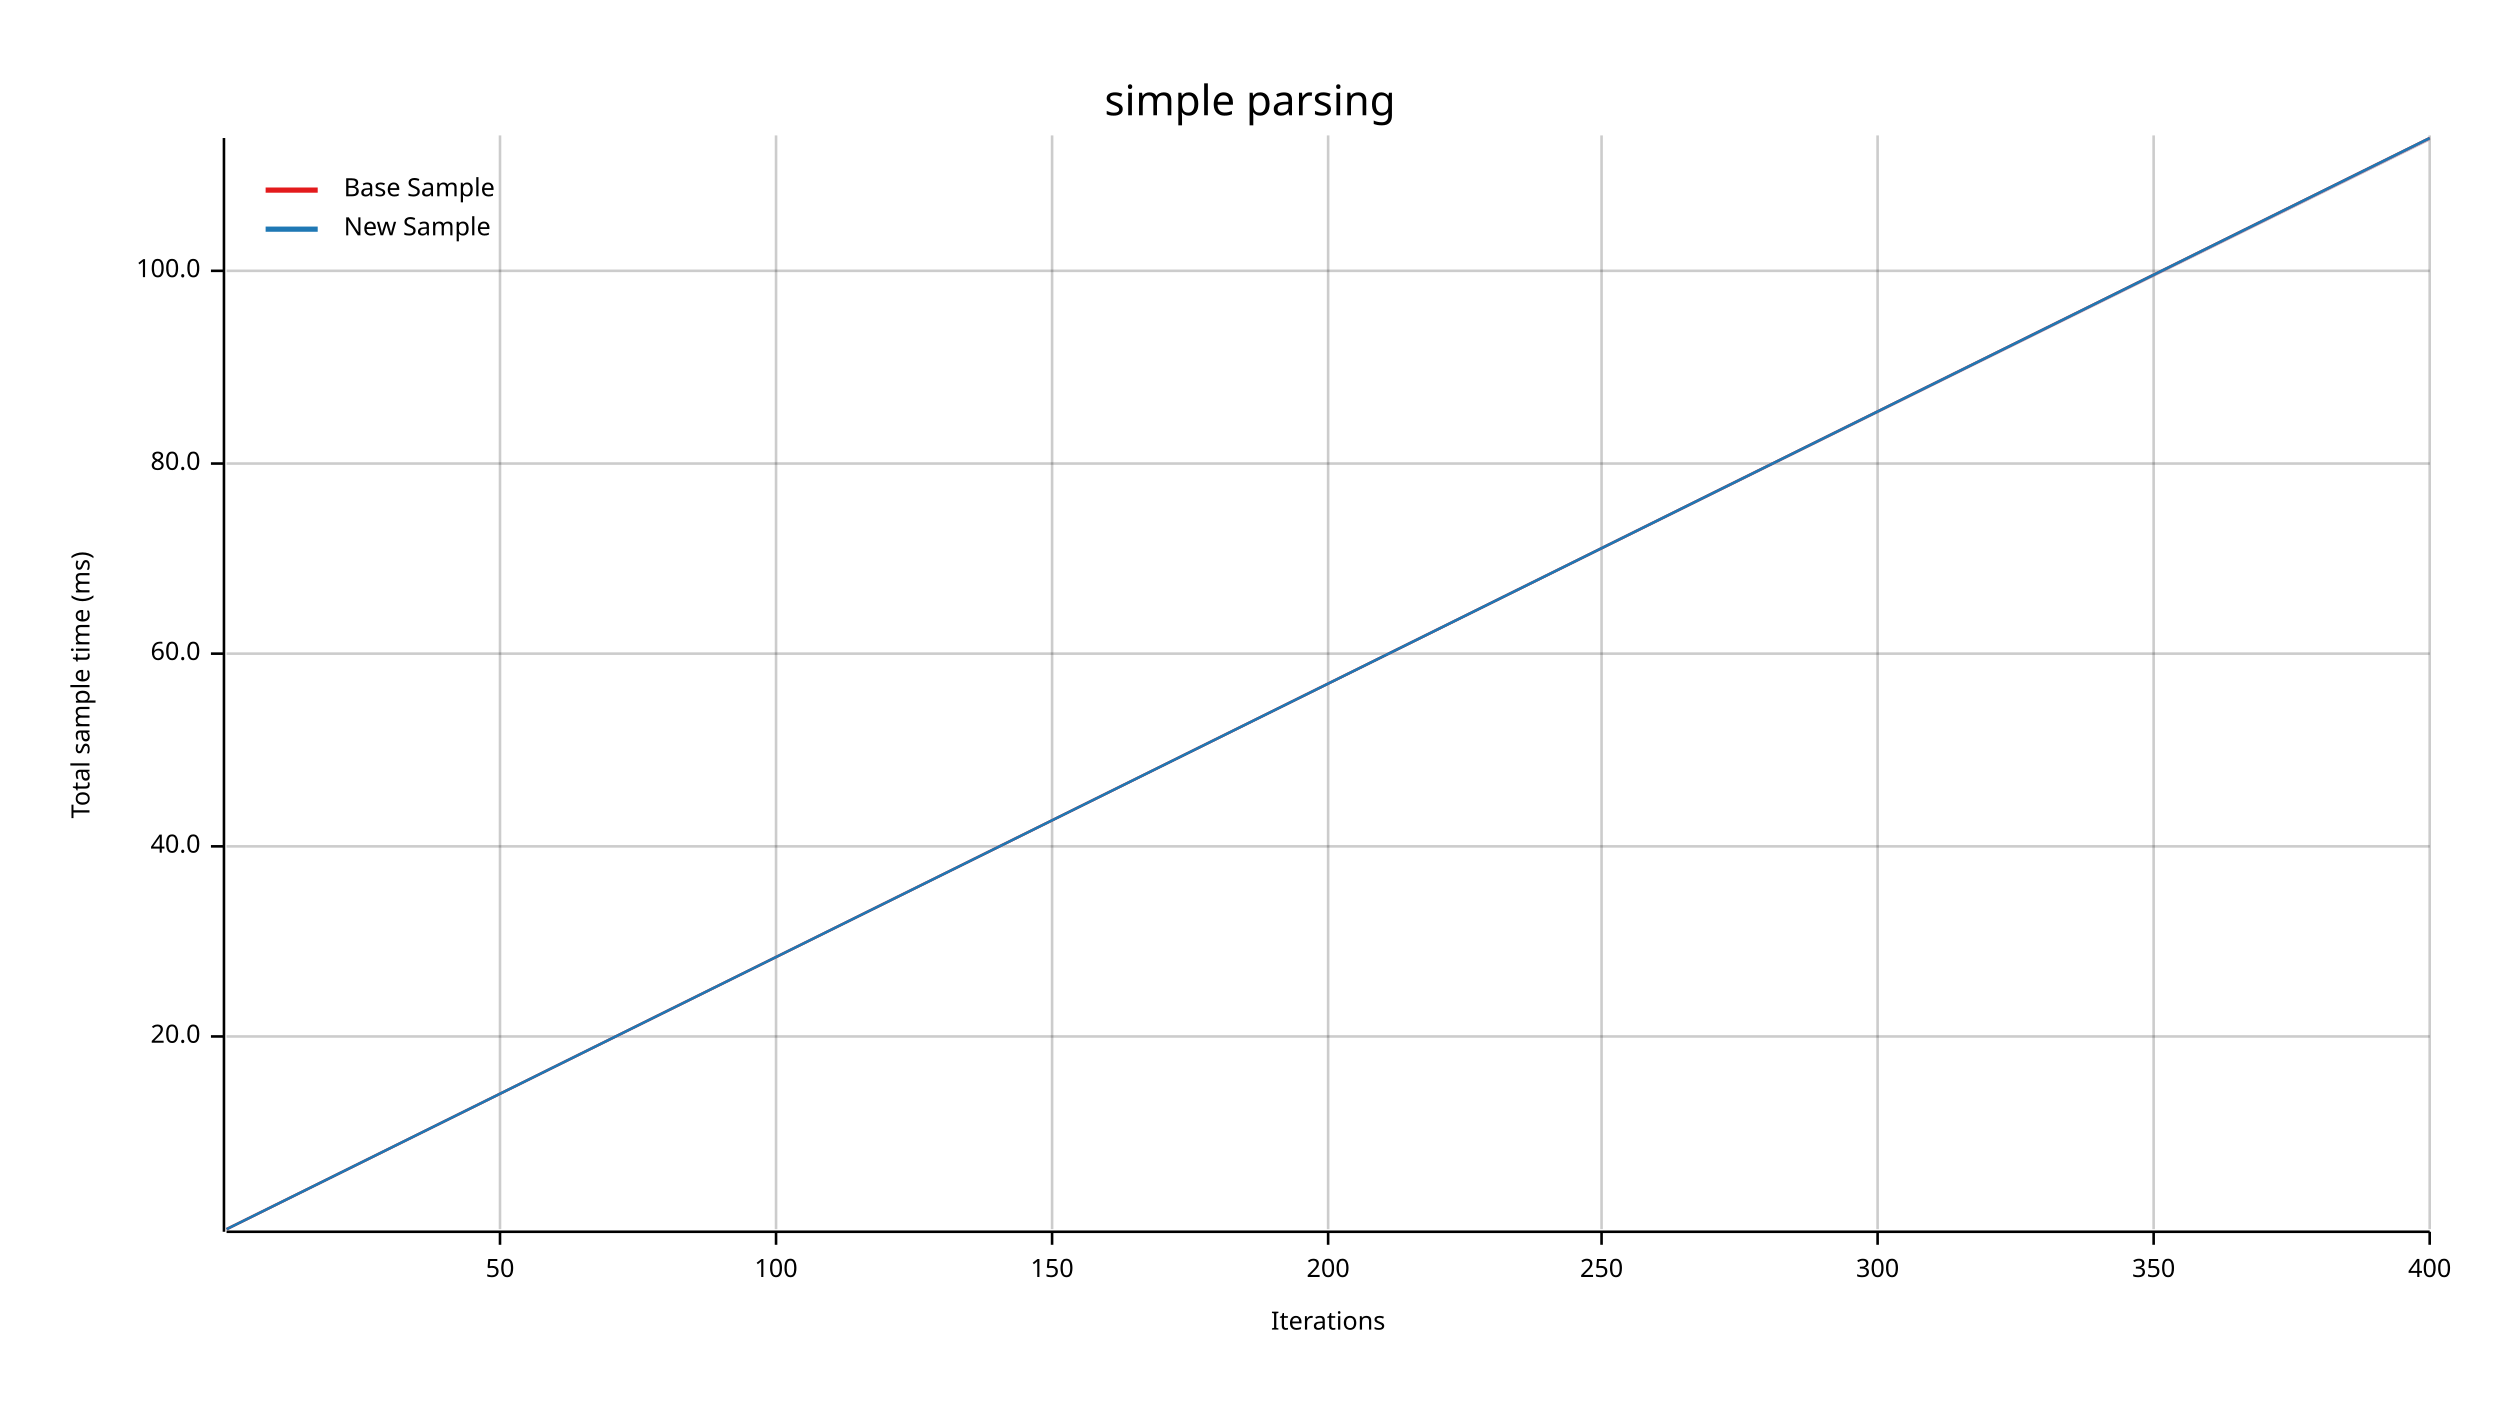
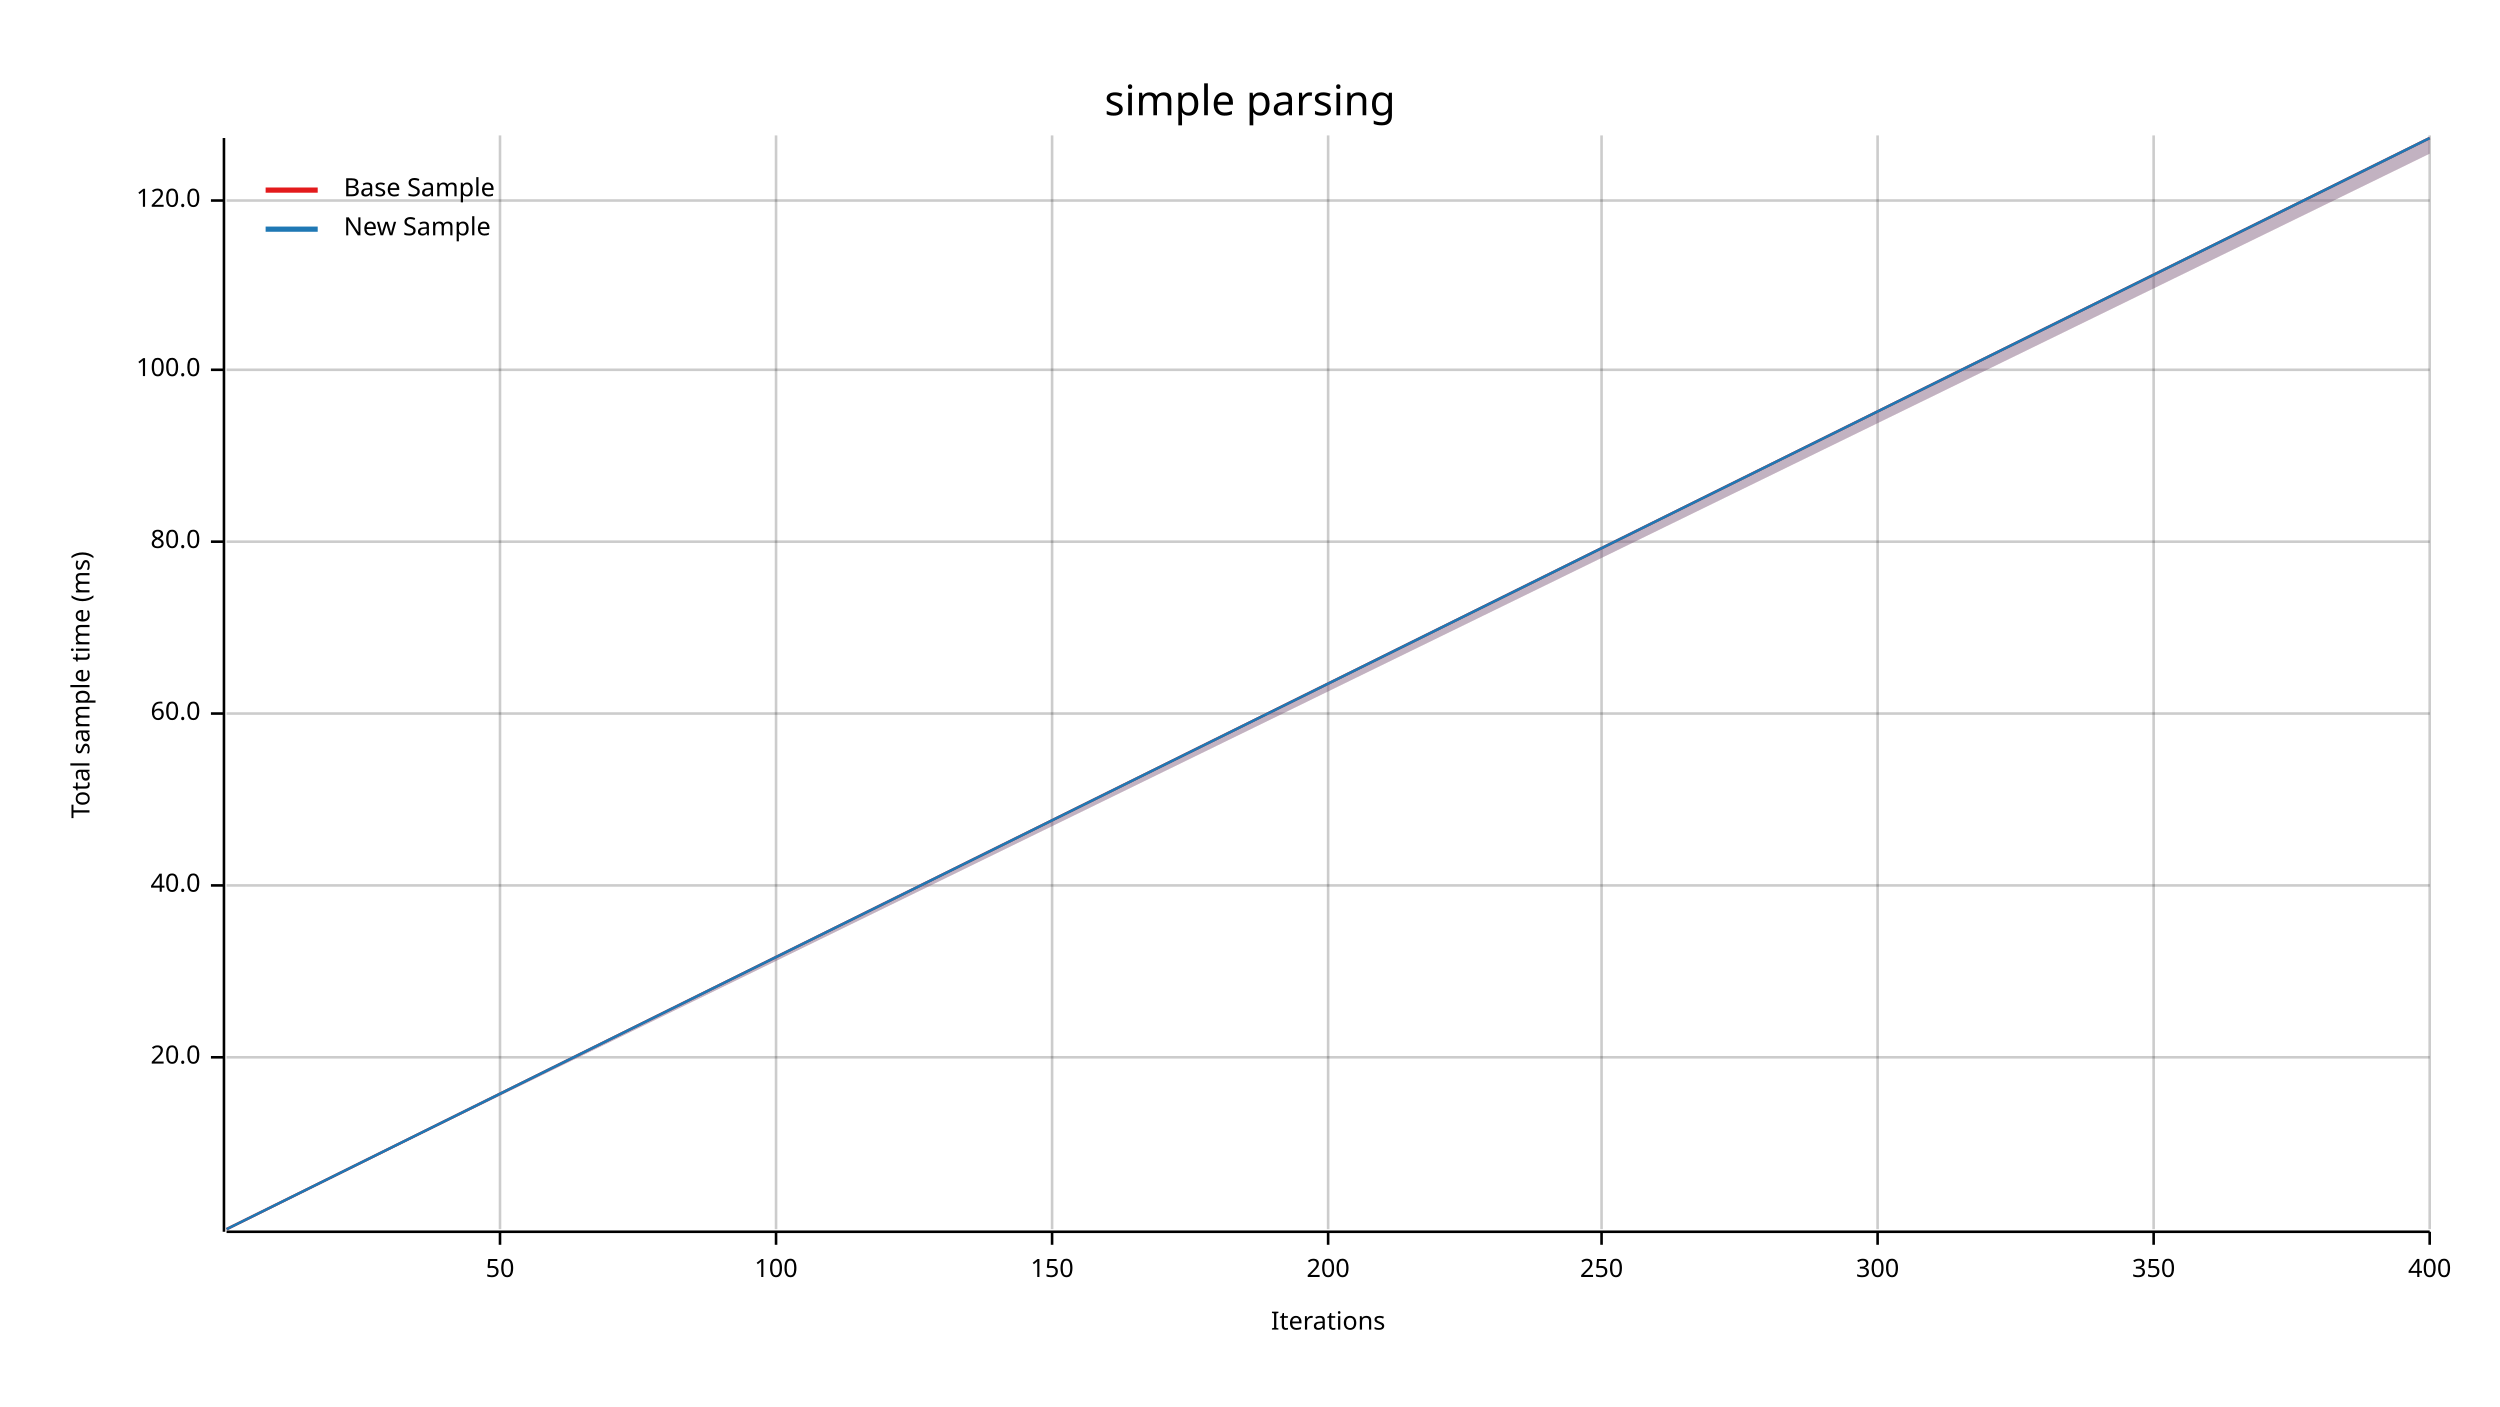
<svg xmlns="http://www.w3.org/2000/svg" width="960" height="540">
  <text x="480" y="32" dy="0.76em" text-anchor="middle" font-family="sans-serif" font-size="16.129" opacity="1" fill="#000000">
simple parsing
</text>
  <text x="27" y="263" dy="0.76em" text-anchor="middle" font-family="sans-serif" font-size="9.677" opacity="1" fill="#000000" transform="rotate(270, 27, 263)">
Total sample time (ms)
</text>
  <text x="510" y="513" dy="-0.5ex" text-anchor="middle" font-family="sans-serif" font-size="9.677" opacity="1" fill="#000000">
Iterations
</text>
  <line opacity="0.2" stroke="#000000" stroke-width="1" x1="192" y1="472" x2="192" y2="52" />
  <line opacity="0.2" stroke="#000000" stroke-width="1" x1="298" y1="472" x2="298" y2="52" />
  <line opacity="0.2" stroke="#000000" stroke-width="1" x1="404" y1="472" x2="404" y2="52" />
  <line opacity="0.2" stroke="#000000" stroke-width="1" x1="510" y1="472" x2="510" y2="52" />
  <line opacity="0.2" stroke="#000000" stroke-width="1" x1="615" y1="472" x2="615" y2="52" />
  <line opacity="0.2" stroke="#000000" stroke-width="1" x1="721" y1="472" x2="721" y2="52" />
  <line opacity="0.2" stroke="#000000" stroke-width="1" x1="827" y1="472" x2="827" y2="52" />
  <line opacity="0.2" stroke="#000000" stroke-width="1" x1="933" y1="472" x2="933" y2="52" />
-   <line opacity="0.2" stroke="#000000" stroke-width="1" x1="87" y1="398" x2="933" y2="398" />
-   <line opacity="0.2" stroke="#000000" stroke-width="1" x1="87" y1="325" x2="933" y2="325" />
-   <line opacity="0.2" stroke="#000000" stroke-width="1" x1="87" y1="251" x2="933" y2="251" />
-   <line opacity="0.2" stroke="#000000" stroke-width="1" x1="87" y1="178" x2="933" y2="178" />
-   <line opacity="0.2" stroke="#000000" stroke-width="1" x1="87" y1="104" x2="933" y2="104" />
+   <line opacity="0.2" stroke="#000000" stroke-width="1" x1="87" y1="406" x2="933" y2="406" />
+   <line opacity="0.2" stroke="#000000" stroke-width="1" x1="87" y1="340" x2="933" y2="340" />
+   <line opacity="0.2" stroke="#000000" stroke-width="1" x1="87" y1="274" x2="933" y2="274" />
+   <line opacity="0.2" stroke="#000000" stroke-width="1" x1="87" y1="208" x2="933" y2="208" />
+   <line opacity="0.2" stroke="#000000" stroke-width="1" x1="87" y1="142" x2="933" y2="142" />
+   <line opacity="0.2" stroke="#000000" stroke-width="1" x1="87" y1="77" x2="933" y2="77" />
  <polyline fill="none" opacity="1" stroke="#000000" stroke-width="1" points="86,53 86,473 " />
-   <text x="77" y="398" dy="0.5ex" text-anchor="end" font-family="sans-serif" font-size="9.677" opacity="1" fill="#000000">
+   <text x="77" y="406" dy="0.5ex" text-anchor="end" font-family="sans-serif" font-size="9.677" opacity="1" fill="#000000">
20.0
</text>
-   <polyline fill="none" opacity="1" stroke="#000000" stroke-width="1" points="81,398 86,398 " />
-   <text x="77" y="325" dy="0.5ex" text-anchor="end" font-family="sans-serif" font-size="9.677" opacity="1" fill="#000000">
+   <polyline fill="none" opacity="1" stroke="#000000" stroke-width="1" points="81,406 86,406 " />
+   <text x="77" y="340" dy="0.5ex" text-anchor="end" font-family="sans-serif" font-size="9.677" opacity="1" fill="#000000">
40.0
</text>
-   <polyline fill="none" opacity="1" stroke="#000000" stroke-width="1" points="81,325 86,325 " />
-   <text x="77" y="251" dy="0.5ex" text-anchor="end" font-family="sans-serif" font-size="9.677" opacity="1" fill="#000000">
+   <polyline fill="none" opacity="1" stroke="#000000" stroke-width="1" points="81,340 86,340 " />
+   <text x="77" y="274" dy="0.5ex" text-anchor="end" font-family="sans-serif" font-size="9.677" opacity="1" fill="#000000">
60.0
</text>
-   <polyline fill="none" opacity="1" stroke="#000000" stroke-width="1" points="81,251 86,251 " />
-   <text x="77" y="178" dy="0.5ex" text-anchor="end" font-family="sans-serif" font-size="9.677" opacity="1" fill="#000000">
+   <polyline fill="none" opacity="1" stroke="#000000" stroke-width="1" points="81,274 86,274 " />
+   <text x="77" y="208" dy="0.5ex" text-anchor="end" font-family="sans-serif" font-size="9.677" opacity="1" fill="#000000">
80.0
</text>
-   <polyline fill="none" opacity="1" stroke="#000000" stroke-width="1" points="81,178 86,178 " />
-   <text x="77" y="104" dy="0.5ex" text-anchor="end" font-family="sans-serif" font-size="9.677" opacity="1" fill="#000000">
+   <polyline fill="none" opacity="1" stroke="#000000" stroke-width="1" points="81,208 86,208 " />
+   <text x="77" y="142" dy="0.5ex" text-anchor="end" font-family="sans-serif" font-size="9.677" opacity="1" fill="#000000">
100.0
</text>
-   <polyline fill="none" opacity="1" stroke="#000000" stroke-width="1" points="81,104 86,104 " />
+   <polyline fill="none" opacity="1" stroke="#000000" stroke-width="1" points="81,142 86,142 " />
+   <text x="77" y="77" dy="0.5ex" text-anchor="end" font-family="sans-serif" font-size="9.677" opacity="1" fill="#000000">
+ 120.0
+ </text>
+   <polyline fill="none" opacity="1" stroke="#000000" stroke-width="1" points="81,77 86,77 " />
  <polyline fill="none" opacity="1" stroke="#000000" stroke-width="1" points="87,473 933,473 " />
  <text x="192" y="483" dy="0.76em" text-anchor="middle" font-family="sans-serif" font-size="9.677" opacity="1" fill="#000000">
50
</text>
  <polyline fill="none" opacity="1" stroke="#000000" stroke-width="1" points="192,473 192,478 " />
  <text x="298" y="483" dy="0.76em" text-anchor="middle" font-family="sans-serif" font-size="9.677" opacity="1" fill="#000000">
100
</text>
  <polyline fill="none" opacity="1" stroke="#000000" stroke-width="1" points="298,473 298,478 " />
  <text x="404" y="483" dy="0.76em" text-anchor="middle" font-family="sans-serif" font-size="9.677" opacity="1" fill="#000000">
150
</text>
  <polyline fill="none" opacity="1" stroke="#000000" stroke-width="1" points="404,473 404,478 " />
  <text x="510" y="483" dy="0.76em" text-anchor="middle" font-family="sans-serif" font-size="9.677" opacity="1" fill="#000000">
200
</text>
  <polyline fill="none" opacity="1" stroke="#000000" stroke-width="1" points="510,473 510,478 " />
  <text x="615" y="483" dy="0.76em" text-anchor="middle" font-family="sans-serif" font-size="9.677" opacity="1" fill="#000000">
250
</text>
  <polyline fill="none" opacity="1" stroke="#000000" stroke-width="1" points="615,473 615,478 " />
  <text x="721" y="483" dy="0.76em" text-anchor="middle" font-family="sans-serif" font-size="9.677" opacity="1" fill="#000000">
300
</text>
  <polyline fill="none" opacity="1" stroke="#000000" stroke-width="1" points="721,473 721,478 " />
  <text x="827" y="483" dy="0.76em" text-anchor="middle" font-family="sans-serif" font-size="9.677" opacity="1" fill="#000000">
350
</text>
  <polyline fill="none" opacity="1" stroke="#000000" stroke-width="1" points="827,473 827,478 " />
  <text x="933" y="483" dy="0.76em" text-anchor="middle" font-family="sans-serif" font-size="9.677" opacity="1" fill="#000000">
400
</text>
  <polyline fill="none" opacity="1" stroke="#000000" stroke-width="1" points="933,473 933,478 " />
  <polyline fill="none" opacity="1" stroke="#E31A1C" stroke-width="1" points="87,472 933,53 " />
-   <polygon opacity="0.25" fill="#E31A1C" points="87,472 933,54 933,53 " />
+   <polygon opacity="0.25" fill="#E31A1C" points="87,472 933,59 933,53 " />
  <polyline fill="none" opacity="1" stroke="#1F78B4" stroke-width="1" points="87,472 933,53 " />
-   <polygon opacity="0.25" fill="#1F78B4" points="87,472 933,54 933,53 " />
+   <polygon opacity="0.25" fill="#1F78B4" points="87,472 933,59 933,53 " />
  <text x="132" y="68" dy="0.76em" text-anchor="start" font-family="sans-serif" font-size="9.677" opacity="1" fill="#000000">
Base Sample
</text>
  <text x="132" y="83" dy="0.76em" text-anchor="start" font-family="sans-serif" font-size="9.677" opacity="1" fill="#000000">
New Sample
</text>
  <polyline fill="none" opacity="1" stroke="#E31A1C" stroke-width="2" points="102,73 122,73 " />
  <polyline fill="none" opacity="1" stroke="#1F78B4" stroke-width="2" points="102,88 122,88 " />
</svg>
